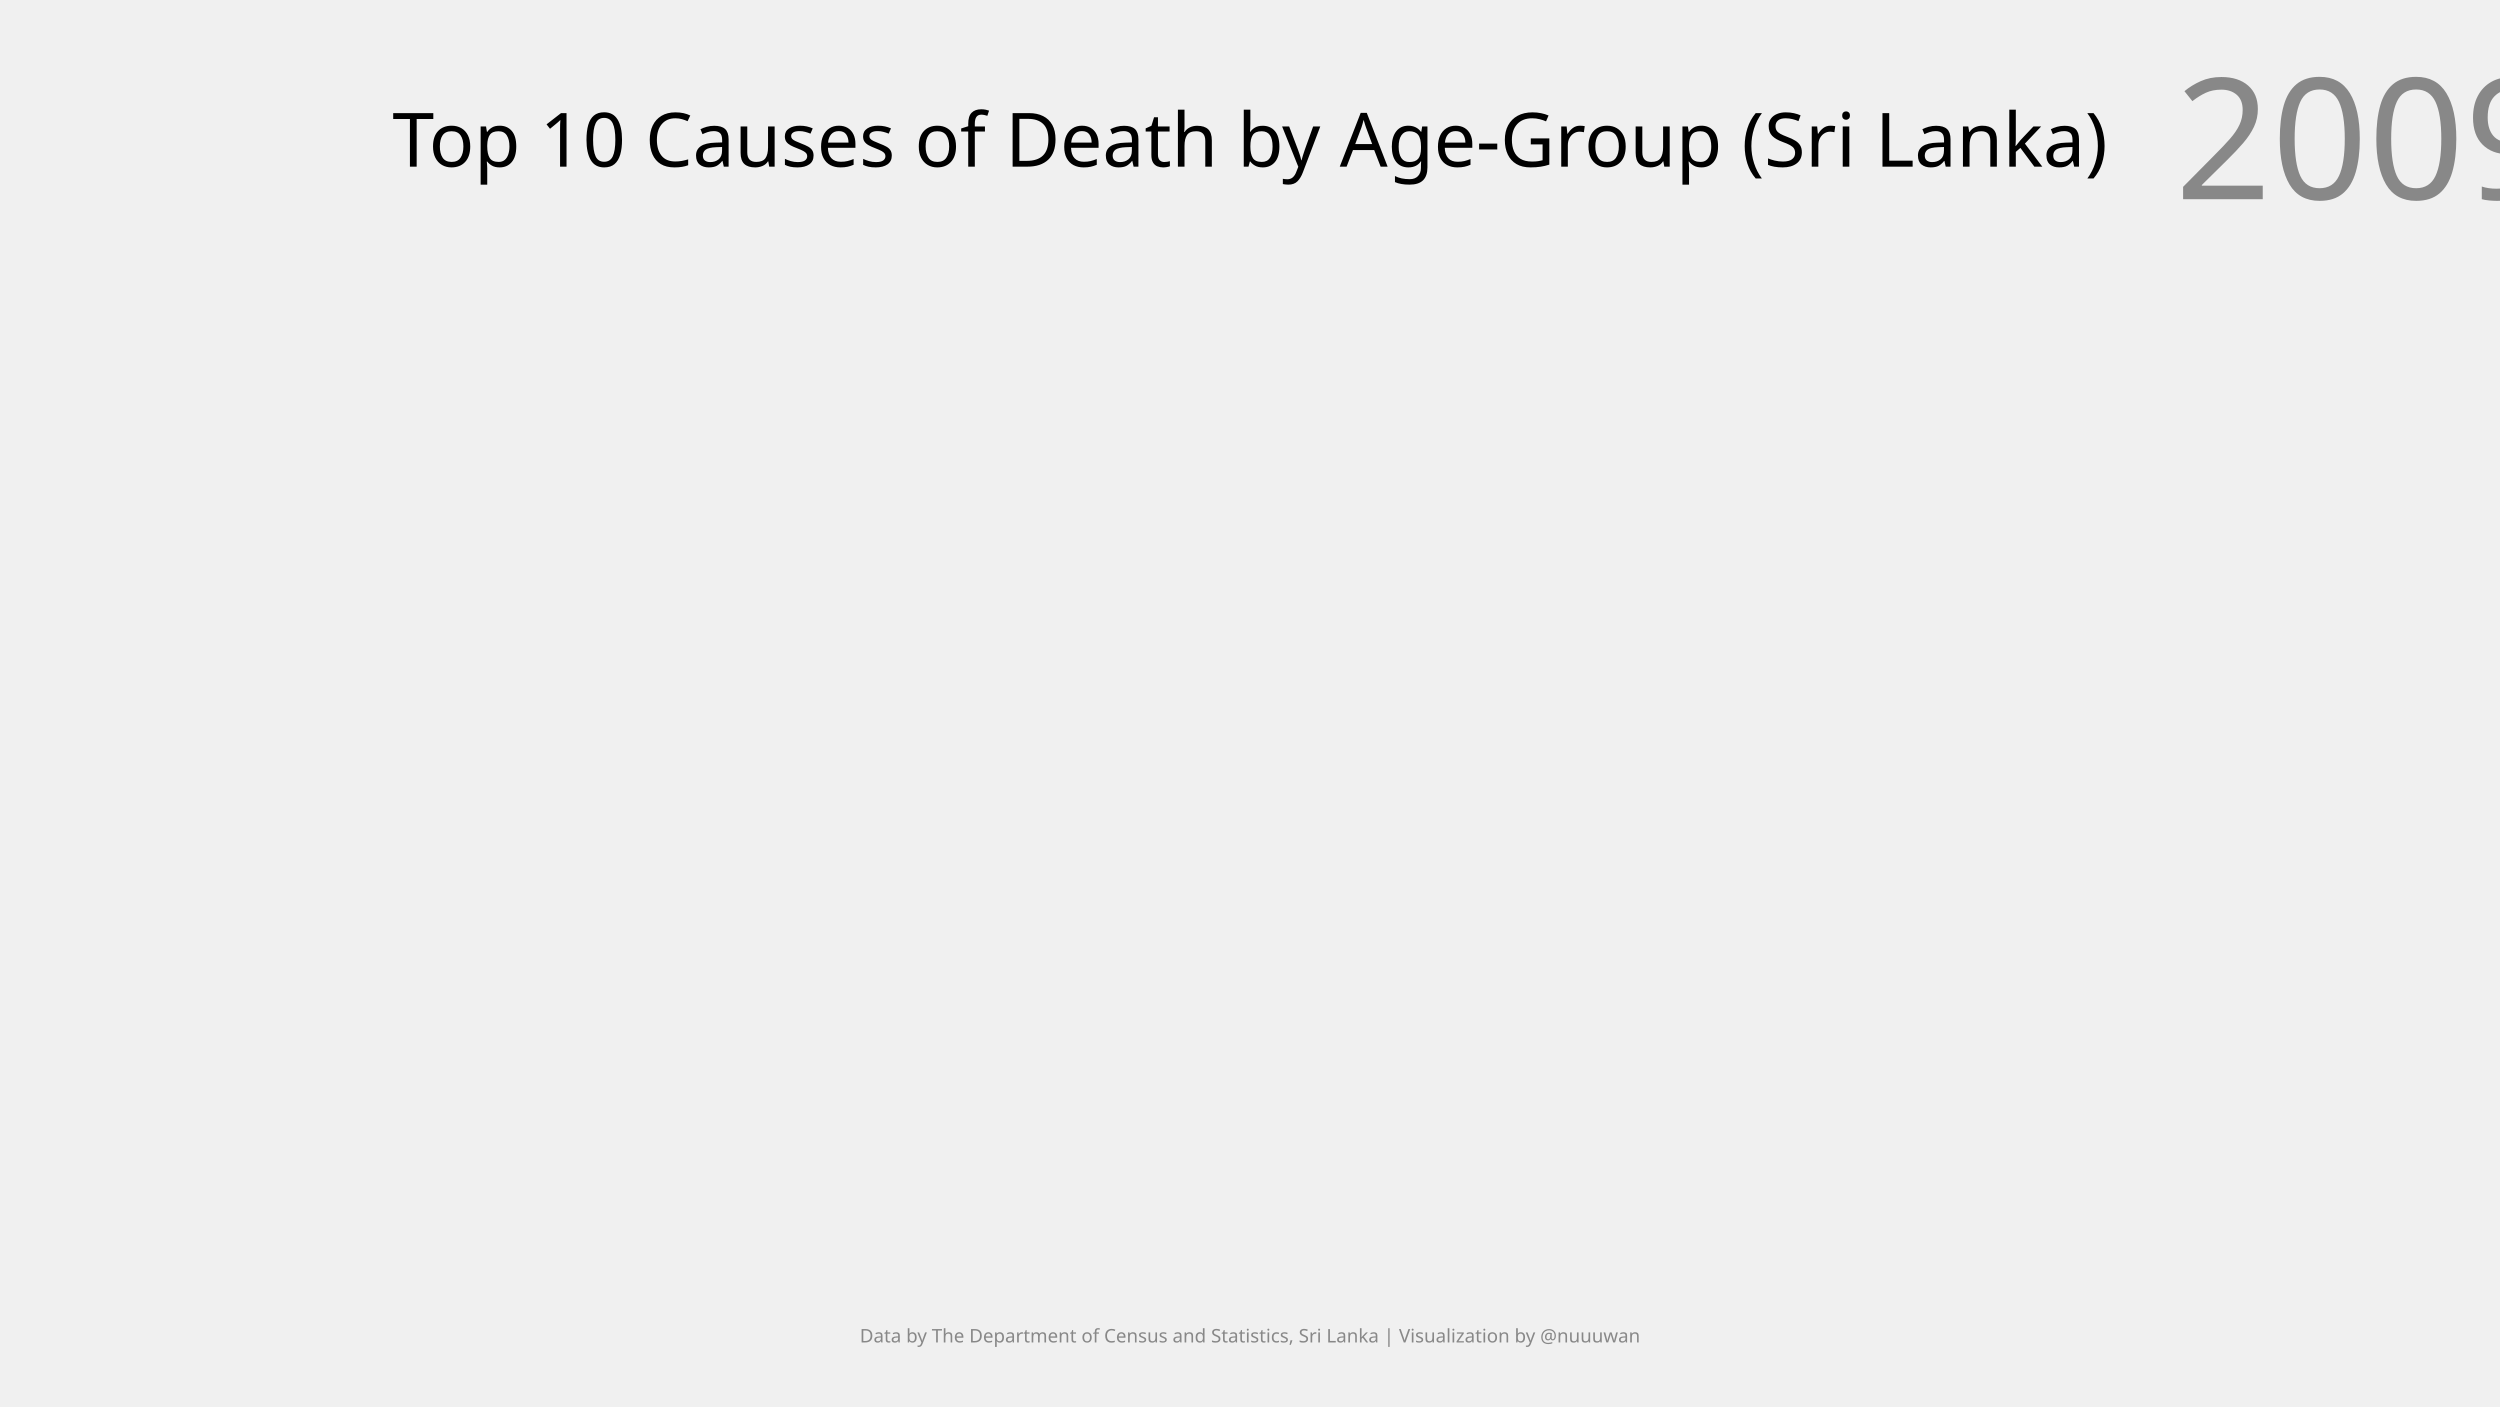
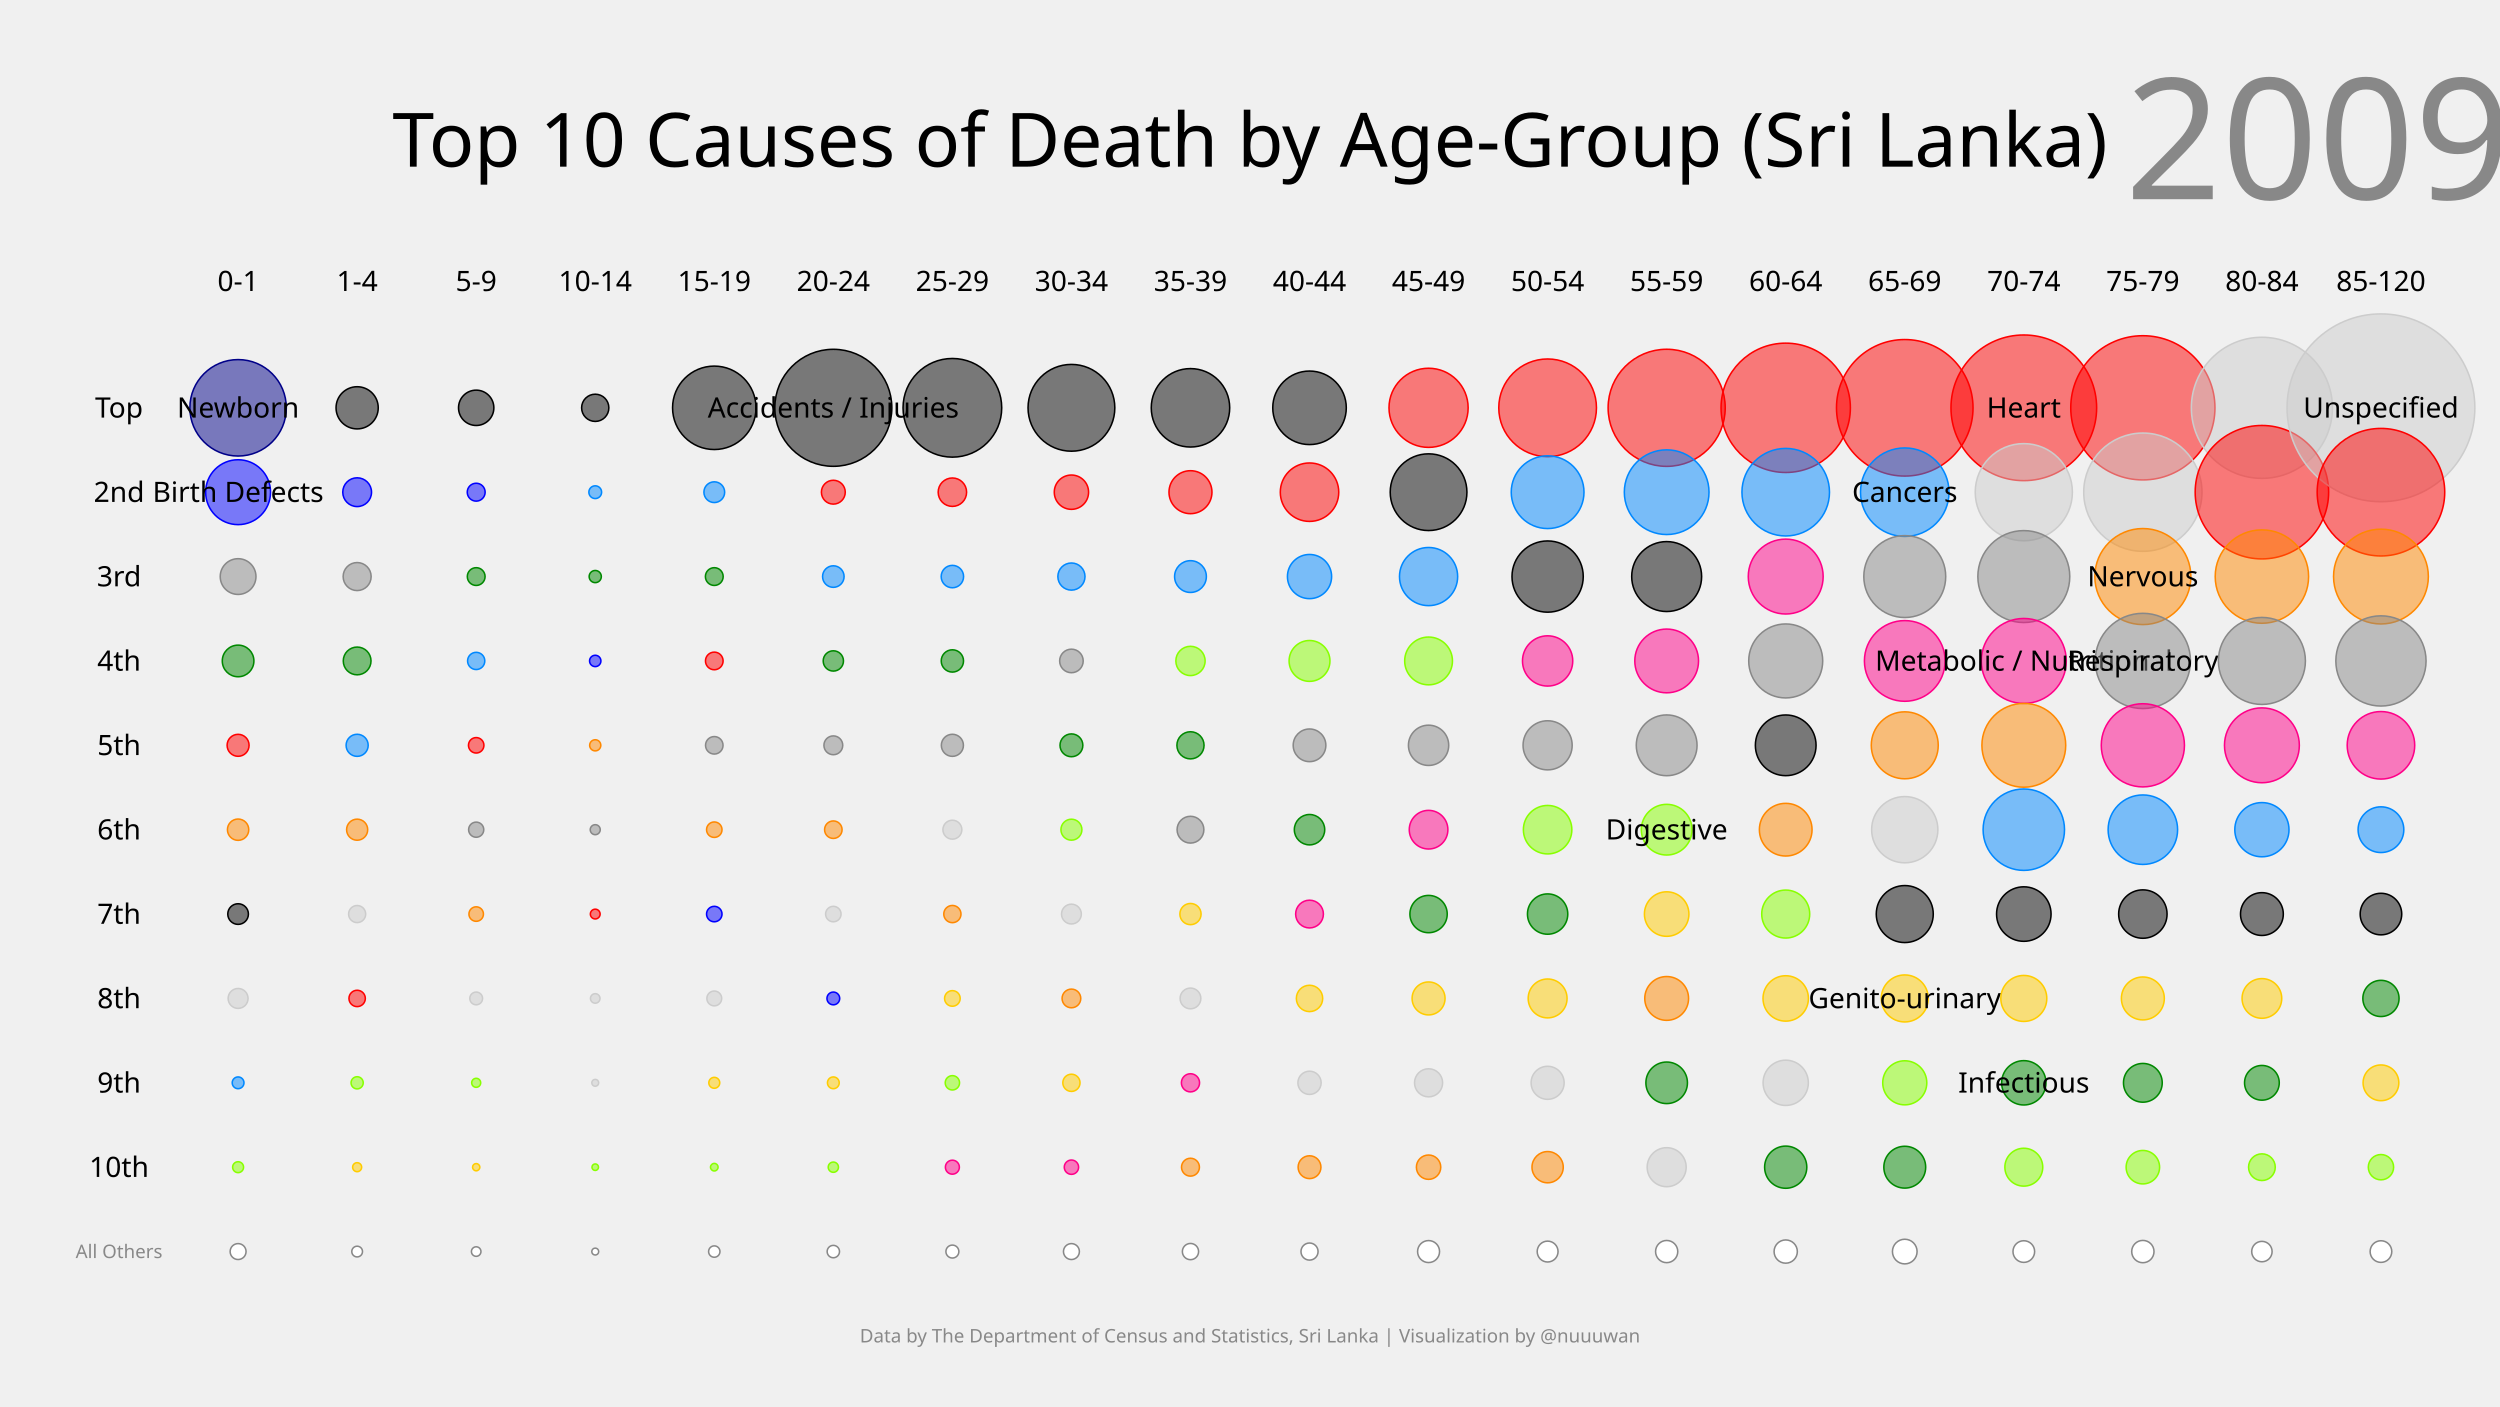
<svg xmlns="http://www.w3.org/2000/svg" width="1600" height="900">
  <g>
    <text x="800.0" y="90" text-anchor="middle" dominant-baseline="middle" font-size="48" font-family="P22 Johnston" fill="black">Top 10 Causes of Death by Age-Group (Sri Lanka)</text>
-     <text x="1392.0" y="90" text-anchor="start" dominant-baseline="middle" font-size="108" font-family="P22 Johnston" fill="#888">2009</text>
+     <text x="1360.0" y="90" text-anchor="start" dominant-baseline="middle" font-size="108" font-family="P22 Johnston" fill="#888">2009</text>
  </g>
-   <g />
+   <g>
+     <g>
+       <text x="152.381" y="180" text-anchor="middle" dominant-baseline="middle" font-size="18.0" font-family="P22 Johnston" fill="black">0-1</text>
+       <text x="76.19" y="261.0" text-anchor="middle" dominant-baseline="middle" font-size="18.0" font-family="P22 Johnston" fill="black">Top</text>
+       <circle cx="152.381" cy="261.0" r="30.864" stroke="#008" fill="#008" fill-opacity="0.5" />
+       <text x="152.381" y="261.0" text-anchor="middle" dominant-baseline="middle" font-size="18.0" font-family="P22 Johnston" fill="black">Newborn</text>
+       <text x="76.19" y="315.0" text-anchor="middle" dominant-baseline="middle" font-size="18.0" font-family="P22 Johnston" fill="black">2nd</text>
+       <circle cx="152.381" cy="315.0" r="20.765" stroke="#00f" fill="#00f" fill-opacity="0.5" />
+       <text x="152.381" y="315.0" text-anchor="middle" dominant-baseline="middle" font-size="18.0" font-family="P22 Johnston" fill="black">Birth Defects</text>
+       <text x="76.19" y="369.0" text-anchor="middle" dominant-baseline="middle" font-size="18.0" font-family="P22 Johnston" fill="black">3rd</text>
+       <circle cx="152.381" cy="369.0" r="11.438" stroke="#888" fill="#888" fill-opacity="0.5" />
+       <text x="76.19" y="423.0" text-anchor="middle" dominant-baseline="middle" font-size="18.0" font-family="P22 Johnston" fill="black">4th</text>
+       <circle cx="152.381" cy="423.0" r="10.12" stroke="#080" fill="#080" fill-opacity="0.5" />
+       <text x="76.19" y="477.0" text-anchor="middle" dominant-baseline="middle" font-size="18.0" font-family="P22 Johnston" fill="black">5th</text>
+       <circle cx="152.381" cy="477.0" r="7.035" stroke="#f00" fill="#f00" fill-opacity="0.5" />
+       <text x="76.19" y="531.0" text-anchor="middle" dominant-baseline="middle" font-size="18.0" font-family="P22 Johnston" fill="black">6th</text>
+       <circle cx="152.381" cy="531.0" r="6.823" stroke="#f80" fill="#f80" fill-opacity="0.5" />
+       <text x="76.19" y="585.0" text-anchor="middle" dominant-baseline="middle" font-size="18.0" font-family="P22 Johnston" fill="black">7th</text>
+       <circle cx="152.381" cy="585.0" r="6.604" stroke="#000" fill="#000" fill-opacity="0.5" />
+       <text x="76.19" y="639.0" text-anchor="middle" dominant-baseline="middle" font-size="18.0" font-family="P22 Johnston" fill="black">8th</text>
+       <circle cx="152.381" cy="639.0" r="6.377" stroke="#ccc" fill="#ccc" fill-opacity="0.5" />
+       <text x="76.19" y="693.0" text-anchor="middle" dominant-baseline="middle" font-size="18.0" font-family="P22 Johnston" fill="black">9th</text>
+       <circle cx="152.381" cy="693.0" r="3.77" stroke="#08f" fill="#08f" fill-opacity="0.5" />
+       <text x="76.19" y="747.0" text-anchor="middle" dominant-baseline="middle" font-size="18.0" font-family="P22 Johnston" fill="black">10th</text>
+       <circle cx="152.381" cy="747.0" r="3.5" stroke="#8f0" fill="#8f0" fill-opacity="0.5" />
+       <circle cx="152.381" cy="801.0" r="5.096" stroke="#888" fill="#fff" />
+       <text x="76.19" y="801.0" text-anchor="middle" dominant-baseline="middle" font-size="12" font-family="P22 Johnston" fill="#888">All Others</text>
+     </g>
+     <g>
+       <text x="228.571" y="180" text-anchor="middle" dominant-baseline="middle" font-size="18.0" font-family="P22 Johnston" fill="black">1-4</text>
+       <circle cx="228.571" cy="261.0" r="13.501" stroke="#000" fill="#000" fill-opacity="0.5" />
+       <circle cx="228.571" cy="315.0" r="9.207" stroke="#00f" fill="#00f" fill-opacity="0.5" />
+       <circle cx="228.571" cy="369.0" r="8.964" stroke="#888" fill="#888" fill-opacity="0.5" />
+       <circle cx="228.571" cy="423.0" r="8.882" stroke="#080" fill="#080" fill-opacity="0.5" />
+       <circle cx="228.571" cy="477.0" r="7.07" stroke="#08f" fill="#08f" fill-opacity="0.5" />
+       <circle cx="228.571" cy="531.0" r="6.751" stroke="#f80" fill="#f80" fill-opacity="0.5" />
+       <circle cx="228.571" cy="585.0" r="5.467" stroke="#ccc" fill="#ccc" fill-opacity="0.5" />
+       <circle cx="228.571" cy="639.0" r="5.238" stroke="#f00" fill="#f00" fill-opacity="0.5" />
+       <circle cx="228.571" cy="693.0" r="3.897" stroke="#8f0" fill="#8f0" fill-opacity="0.5" />
+       <circle cx="228.571" cy="747.0" r="2.886" stroke="#fc0" fill="#fc0" fill-opacity="0.5" />
+       <circle cx="228.571" cy="801.0" r="3.429" stroke="#888" fill="#fff" />
+     </g>
+     <g>
+       <text x="304.762" y="180" text-anchor="middle" dominant-baseline="middle" font-size="18.0" font-family="P22 Johnston" fill="black">5-9</text>
+       <circle cx="304.762" cy="261.0" r="11.309" stroke="#000" fill="#000" fill-opacity="0.5" />
+       <circle cx="304.762" cy="315.0" r="5.73" stroke="#00f" fill="#00f" fill-opacity="0.5" />
+       <circle cx="304.762" cy="369.0" r="5.687" stroke="#080" fill="#080" fill-opacity="0.5" />
+       <circle cx="304.762" cy="423.0" r="5.512" stroke="#08f" fill="#08f" fill-opacity="0.5" />
+       <circle cx="304.762" cy="477.0" r="4.95" stroke="#f00" fill="#f00" fill-opacity="0.5" />
+       <circle cx="304.762" cy="531.0" r="4.85" stroke="#888" fill="#888" fill-opacity="0.5" />
+       <circle cx="304.762" cy="585.0" r="4.643" stroke="#f80" fill="#f80" fill-opacity="0.5" />
+       <circle cx="304.762" cy="639.0" r="4.082" stroke="#ccc" fill="#ccc" fill-opacity="0.5" />
+       <circle cx="304.762" cy="693.0" r="2.886" stroke="#8f0" fill="#8f0" fill-opacity="0.5" />
+       <circle cx="304.762" cy="747.0" r="2.322" stroke="#fc0" fill="#fc0" fill-opacity="0.5" />
+       <circle cx="304.762" cy="801.0" r="3.051" stroke="#888" fill="#fff" />
+     </g>
+     <g>
+       <text x="380.952" y="180" text-anchor="middle" dominant-baseline="middle" font-size="18.0" font-family="P22 Johnston" fill="black">10-14</text>
+       <circle cx="380.952" cy="261.0" r="8.715" stroke="#000" fill="#000" fill-opacity="0.5" />
+       <circle cx="380.952" cy="315.0" r="4.082" stroke="#08f" fill="#08f" fill-opacity="0.5" />
+       <circle cx="380.952" cy="369.0" r="3.897" stroke="#080" fill="#080" fill-opacity="0.5" />
+       <circle cx="380.952" cy="423.0" r="3.637" stroke="#00f" fill="#00f" fill-opacity="0.5" />
+       <circle cx="380.952" cy="477.0" r="3.569" stroke="#f80" fill="#f80" fill-opacity="0.5" />
+       <circle cx="380.952" cy="531.0" r="3.208" stroke="#888" fill="#888" fill-opacity="0.5" />
+       <circle cx="380.952" cy="585.0" r="3.13" stroke="#f00" fill="#f00" fill-opacity="0.5" />
+       <circle cx="380.952" cy="639.0" r="3.051" stroke="#ccc" fill="#ccc" fill-opacity="0.5" />
+       <circle cx="380.952" cy="693.0" r="2.214" stroke="#cccccc" fill="#cccccc" fill-opacity="0.5" />
+       <circle cx="380.952" cy="747.0" r="2.1" stroke="#8f0" fill="#8f0" fill-opacity="0.5" />
+       <circle cx="380.952" cy="801.0" r="2.214" stroke="#888" fill="#fff" />
+     </g>
+     <g>
+       <text x="457.143" y="180" text-anchor="middle" dominant-baseline="middle" font-size="18.0" font-family="P22 Johnston" fill="black">15-19</text>
+       <circle cx="457.143" cy="261.0" r="26.701" stroke="#000" fill="#000" fill-opacity="0.5" />
+       <circle cx="457.143" cy="315.0" r="6.641" stroke="#08f" fill="#08f" fill-opacity="0.5" />
+       <circle cx="457.143" cy="369.0" r="5.687" stroke="#080" fill="#080" fill-opacity="0.5" />
+       <circle cx="457.143" cy="423.0" r="5.644" stroke="#f00" fill="#f00" fill-opacity="0.5" />
+       <circle cx="457.143" cy="477.0" r="5.6" stroke="#888" fill="#888" fill-opacity="0.5" />
+       <circle cx="457.143" cy="531.0" r="4.95" stroke="#f80" fill="#f80" fill-opacity="0.5" />
+       <circle cx="457.143" cy="585.0" r="4.95" stroke="#00f" fill="#00f" fill-opacity="0.5" />
+       <circle cx="457.143" cy="639.0" r="4.748" stroke="#ccc" fill="#ccc" fill-opacity="0.5" />
+       <circle cx="457.143" cy="693.0" r="3.5" stroke="#fc0" fill="#fc0" fill-opacity="0.5" />
+       <circle cx="457.143" cy="747.0" r="2.425" stroke="#8f0" fill="#8f0" fill-opacity="0.5" />
+       <circle cx="457.143" cy="801.0" r="3.637" stroke="#888" fill="#fff" />
+     </g>
+     <g>
+       <text x="533.333" y="180" text-anchor="middle" dominant-baseline="middle" font-size="18.0" font-family="P22 Johnston" fill="black">20-24</text>
+       <circle cx="533.333" cy="261.0" r="37.448" stroke="#000" fill="#000" fill-opacity="0.5" />
+       <text x="533.333" y="261.0" text-anchor="middle" dominant-baseline="middle" font-size="18.0" font-family="P22 Johnston" fill="black">Accidents / Injuries</text>
+       <circle cx="533.333" cy="315.0" r="7.636" stroke="#f00" fill="#f00" fill-opacity="0.5" />
+       <circle cx="533.333" cy="369.0" r="6.894" stroke="#08f" fill="#08f" fill-opacity="0.5" />
+       <circle cx="533.333" cy="423.0" r="6.492" stroke="#080" fill="#080" fill-opacity="0.5" />
+       <circle cx="533.333" cy="477.0" r="6.022" stroke="#888" fill="#888" fill-opacity="0.5" />
+       <circle cx="533.333" cy="531.0" r="5.6" stroke="#f80" fill="#f80" fill-opacity="0.5" />
+       <circle cx="533.333" cy="585.0" r="4.95" stroke="#ccc" fill="#ccc" fill-opacity="0.5" />
+       <circle cx="533.333" cy="639.0" r="4.082" stroke="#00f" fill="#00f" fill-opacity="0.5" />
+       <circle cx="533.333" cy="693.0" r="3.77" stroke="#fc0" fill="#fc0" fill-opacity="0.5" />
+       <circle cx="533.333" cy="747.0" r="3.283" stroke="#8f0" fill="#8f0" fill-opacity="0.5" />
+       <circle cx="533.333" cy="801.0" r="3.96" stroke="#888" fill="#fff" />
+     </g>
+     <g>
+       <text x="609.524" y="180" text-anchor="middle" dominant-baseline="middle" font-size="18.0" font-family="P22 Johnston" fill="black">25-29</text>
+       <circle cx="609.524" cy="261.0" r="31.578" stroke="#000" fill="#000" fill-opacity="0.5" />
+       <circle cx="609.524" cy="315.0" r="9.1" stroke="#f00" fill="#f00" fill-opacity="0.5" />
+       <circle cx="609.524" cy="369.0" r="7.173" stroke="#08f" fill="#08f" fill-opacity="0.5" />
+       <circle cx="609.524" cy="423.0" r="7.139" stroke="#080" fill="#080" fill-opacity="0.5" />
+       <circle cx="609.524" cy="477.0" r="7.07" stroke="#888" fill="#888" fill-opacity="0.5" />
+       <circle cx="609.524" cy="531.0" r="6.062" stroke="#ccc" fill="#ccc" fill-opacity="0.5" />
+       <circle cx="609.524" cy="585.0" r="5.512" stroke="#f80" fill="#f80" fill-opacity="0.5" />
+       <circle cx="609.524" cy="639.0" r="4.999" stroke="#fc0" fill="#fc0" fill-opacity="0.5" />
+       <circle cx="609.524" cy="693.0" r="4.59" stroke="#8f0" fill="#8f0" fill-opacity="0.5" />
+       <circle cx="609.524" cy="747.0" r="4.482" stroke="#f08" fill="#f08" fill-opacity="0.5" />
+       <circle cx="609.524" cy="801.0" r="4.141" stroke="#888" fill="#fff" />
+     </g>
+     <g>
+       <text x="685.714" y="180" text-anchor="middle" dominant-baseline="middle" font-size="18.0" font-family="P22 Johnston" fill="black">30-34</text>
+       <circle cx="685.714" cy="261.0" r="27.772" stroke="#000" fill="#000" fill-opacity="0.5" />
+       <circle cx="685.714" cy="315.0" r="10.979" stroke="#f00" fill="#f00" fill-opacity="0.5" />
+       <circle cx="685.714" cy="369.0" r="8.687" stroke="#08f" fill="#08f" fill-opacity="0.5" />
+       <circle cx="685.714" cy="423.0" r="7.539" stroke="#888" fill="#888" fill-opacity="0.5" />
+       <circle cx="685.714" cy="477.0" r="7.308" stroke="#080" fill="#080" fill-opacity="0.5" />
+       <circle cx="685.714" cy="531.0" r="6.714" stroke="#8f0" fill="#8f0" fill-opacity="0.5" />
+       <circle cx="685.714" cy="585.0" r="6.339" stroke="#ccc" fill="#ccc" fill-opacity="0.5" />
+       <circle cx="685.714" cy="639.0" r="5.981" stroke="#f80" fill="#f80" fill-opacity="0.5" />
+       <circle cx="685.714" cy="693.0" r="5.512" stroke="#fc0" fill="#fc0" fill-opacity="0.5" />
+       <circle cx="685.714" cy="747.0" r="4.59" stroke="#f08" fill="#f08" fill-opacity="0.5" />
+       <circle cx="685.714" cy="801.0" r="5.096" stroke="#888" fill="#fff" />
+     </g>
+     <g>
+       <text x="761.905" y="180" text-anchor="middle" dominant-baseline="middle" font-size="18.0" font-family="P22 Johnston" fill="black">35-39</text>
+       <circle cx="761.905" cy="261.0" r="25.103" stroke="#000" fill="#000" fill-opacity="0.5" />
+       <circle cx="761.905" cy="315.0" r="13.753" stroke="#f00" fill="#f00" fill-opacity="0.5" />
+       <circle cx="761.905" cy="369.0" r="10.168" stroke="#08f" fill="#08f" fill-opacity="0.5" />
+       <circle cx="761.905" cy="423.0" r="9.365" stroke="#8f0" fill="#8f0" fill-opacity="0.5" />
+       <circle cx="761.905" cy="477.0" r="8.687" stroke="#080" fill="#080" fill-opacity="0.5" />
+       <circle cx="761.905" cy="531.0" r="8.573" stroke="#888" fill="#888" fill-opacity="0.5" />
+       <circle cx="761.905" cy="585.0" r="6.787" stroke="#fc0" fill="#fc0" fill-opacity="0.5" />
+       <circle cx="761.905" cy="639.0" r="6.641" stroke="#ccc" fill="#ccc" fill-opacity="0.5" />
+       <circle cx="761.905" cy="693.0" r="5.815" stroke="#f08" fill="#f08" fill-opacity="0.5" />
+       <circle cx="761.905" cy="747.0" r="5.73" stroke="#f80" fill="#f80" fill-opacity="0.5" />
+       <circle cx="761.905" cy="801.0" r="5.191" stroke="#888" fill="#fff" />
+     </g>
+     <g>
+       <text x="838.095" y="180" text-anchor="middle" dominant-baseline="middle" font-size="18.0" font-family="P22 Johnston" fill="black">40-44</text>
+       <circle cx="838.095" cy="261.0" r="23.531" stroke="#000" fill="#000" fill-opacity="0.5" />
+       <circle cx="838.095" cy="315.0" r="18.705" stroke="#f00" fill="#f00" fill-opacity="0.5" />
+       <circle cx="838.095" cy="369.0" r="14.139" stroke="#08f" fill="#08f" fill-opacity="0.5" />
+       <circle cx="838.095" cy="423.0" r="13.077" stroke="#8f0" fill="#8f0" fill-opacity="0.5" />
+       <circle cx="838.095" cy="477.0" r="10.453" stroke="#888" fill="#888" fill-opacity="0.5" />
+       <circle cx="838.095" cy="531.0" r="9.725" stroke="#080" fill="#080" fill-opacity="0.5" />
+       <circle cx="838.095" cy="585.0" r="8.882" stroke="#f08" fill="#f08" fill-opacity="0.5" />
+       <circle cx="838.095" cy="639.0" r="8.429" stroke="#fc0" fill="#fc0" fill-opacity="0.5" />
+       <circle cx="838.095" cy="693.0" r="7.441" stroke="#ccc" fill="#ccc" fill-opacity="0.5" />
+       <circle cx="838.095" cy="747.0" r="7.308" stroke="#f80" fill="#f80" fill-opacity="0.5" />
+       <circle cx="838.095" cy="801.0" r="5.467" stroke="#888" fill="#fff" />
+     </g>
+     <g>
+       <text x="914.286" y="180" text-anchor="middle" dominant-baseline="middle" font-size="18.0" font-family="P22 Johnston" fill="black">45-49</text>
+       <circle cx="914.286" cy="261.0" r="25.326" stroke="#f00" fill="#f00" fill-opacity="0.5" />
+       <circle cx="914.286" cy="315.0" r="24.55" stroke="#000" fill="#000" fill-opacity="0.5" />
+       <circle cx="914.286" cy="369.0" r="18.613" stroke="#08f" fill="#08f" fill-opacity="0.5" />
+       <circle cx="914.286" cy="423.0" r="15.288" stroke="#8f0" fill="#8f0" fill-opacity="0.5" />
+       <circle cx="914.286" cy="477.0" r="12.888" stroke="#888" fill="#888" fill-opacity="0.5" />
+       <circle cx="914.286" cy="531.0" r="12.364" stroke="#f08" fill="#f08" fill-opacity="0.5" />
+       <circle cx="914.286" cy="585.0" r="11.941" stroke="#080" fill="#080" fill-opacity="0.5" />
+       <circle cx="914.286" cy="639.0" r="10.547" stroke="#fc0" fill="#fc0" fill-opacity="0.5" />
+       <circle cx="914.286" cy="693.0" r="8.992" stroke="#ccc" fill="#ccc" fill-opacity="0.5" />
+       <circle cx="914.286" cy="747.0" r="7.795" stroke="#f80" fill="#f80" fill-opacity="0.5" />
+       <circle cx="914.286" cy="801.0" r="7.035" stroke="#888" fill="#fff" />
+     </g>
+     <g>
+       <text x="990.476" y="180" text-anchor="middle" dominant-baseline="middle" font-size="18.0" font-family="P22 Johnston" fill="black">50-54</text>
+       <circle cx="990.476" cy="261.0" r="31.258" stroke="#f00" fill="#f00" fill-opacity="0.5" />
+       <circle cx="990.476" cy="315.0" r="23.28" stroke="#08f" fill="#08f" fill-opacity="0.5" />
+       <circle cx="990.476" cy="369.0" r="22.801" stroke="#000" fill="#000" fill-opacity="0.5" />
+       <circle cx="990.476" cy="423.0" r="16.085" stroke="#f08" fill="#f08" fill-opacity="0.5" />
+       <circle cx="990.476" cy="477.0" r="15.715" stroke="#888" fill="#888" fill-opacity="0.5" />
+       <circle cx="990.476" cy="531.0" r="15.511" stroke="#8f0" fill="#8f0" fill-opacity="0.5" />
+       <circle cx="990.476" cy="585.0" r="12.907" stroke="#080" fill="#080" fill-opacity="0.5" />
+       <circle cx="990.476" cy="639.0" r="12.443" stroke="#fc0" fill="#fc0" fill-opacity="0.5" />
+       <circle cx="990.476" cy="693.0" r="10.57" stroke="#ccc" fill="#ccc" fill-opacity="0.5" />
+       <circle cx="990.476" cy="747.0" r="9.998" stroke="#f80" fill="#f80" fill-opacity="0.5" />
+       <circle cx="990.476" cy="801.0" r="6.678" stroke="#888" fill="#fff" />
+     </g>
+     <g>
+       <text x="1066.667" y="180" text-anchor="middle" dominant-baseline="middle" font-size="18.0" font-family="P22 Johnston" fill="black">55-59</text>
+       <circle cx="1066.667" cy="261.0" r="37.475" stroke="#f00" fill="#f00" fill-opacity="0.5" />
+       <circle cx="1066.667" cy="315.0" r="27.102" stroke="#08f" fill="#08f" fill-opacity="0.5" />
+       <circle cx="1066.667" cy="369.0" r="22.378" stroke="#000" fill="#000" fill-opacity="0.5" />
+       <circle cx="1066.667" cy="423.0" r="20.396" stroke="#f08" fill="#f08" fill-opacity="0.5" />
+       <circle cx="1066.667" cy="477.0" r="19.449" stroke="#888" fill="#888" fill-opacity="0.5" />
+       <circle cx="1066.667" cy="531.0" r="16.221" stroke="#8f0" fill="#8f0" fill-opacity="0.5" />
+       <text x="1066.667" y="531.0" text-anchor="middle" dominant-baseline="middle" font-size="18.0" font-family="P22 Johnston" fill="black">Digestive</text>
+       <circle cx="1066.667" cy="585.0" r="14.243" stroke="#fc0" fill="#fc0" fill-opacity="0.5" />
+       <circle cx="1066.667" cy="639.0" r="14.017" stroke="#f80" fill="#f80" fill-opacity="0.5" />
+       <circle cx="1066.667" cy="693.0" r="13.3" stroke="#080" fill="#080" fill-opacity="0.5" />
+       <circle cx="1066.667" cy="747.0" r="12.483" stroke="#ccc" fill="#ccc" fill-opacity="0.5" />
+       <circle cx="1066.667" cy="801.0" r="7.104" stroke="#888" fill="#fff" />
+     </g>
+     <g>
+       <text x="1142.857" y="180" text-anchor="middle" dominant-baseline="middle" font-size="18.0" font-family="P22 Johnston" fill="black">60-64</text>
+       <circle cx="1142.857" cy="261.0" r="41.389" stroke="#f00" fill="#f00" fill-opacity="0.5" />
+       <circle cx="1142.857" cy="315.0" r="28.017" stroke="#08f" fill="#08f" fill-opacity="0.5" />
+       <circle cx="1142.857" cy="369.0" r="23.964" stroke="#f08" fill="#f08" fill-opacity="0.5" />
+       <circle cx="1142.857" cy="423.0" r="23.676" stroke="#888" fill="#888" fill-opacity="0.5" />
+       <circle cx="1142.857" cy="477.0" r="19.424" stroke="#000" fill="#000" fill-opacity="0.5" />
+       <circle cx="1142.857" cy="531.0" r="16.858" stroke="#f80" fill="#f80" fill-opacity="0.5" />
+       <circle cx="1142.857" cy="585.0" r="15.352" stroke="#8f0" fill="#8f0" fill-opacity="0.5" />
+       <circle cx="1142.857" cy="639.0" r="14.532" stroke="#fc0" fill="#fc0" fill-opacity="0.5" />
+       <circle cx="1142.857" cy="693.0" r="14.482" stroke="#ccc" fill="#ccc" fill-opacity="0.5" />
+       <circle cx="1142.857" cy="747.0" r="13.501" stroke="#080" fill="#080" fill-opacity="0.5" />
+       <circle cx="1142.857" cy="801.0" r="7.441" stroke="#888" fill="#fff" />
+     </g>
+     <g>
+       <text x="1219.048" y="180" text-anchor="middle" dominant-baseline="middle" font-size="18.0" font-family="P22 Johnston" fill="black">65-69</text>
+       <circle cx="1219.048" cy="261.0" r="43.693" stroke="#f00" fill="#f00" fill-opacity="0.5" />
+       <circle cx="1219.048" cy="315.0" r="28.322" stroke="#08f" fill="#08f" fill-opacity="0.5" />
+       <text x="1219.048" y="315.0" text-anchor="middle" dominant-baseline="middle" font-size="18.0" font-family="P22 Johnston" fill="black">Cancers</text>
+       <circle cx="1219.048" cy="369.0" r="26.21" stroke="#888" fill="#888" fill-opacity="0.5" />
+       <circle cx="1219.048" cy="423.0" r="25.824" stroke="#f08" fill="#f08" fill-opacity="0.5" />
+       <circle cx="1219.048" cy="477.0" r="21.427" stroke="#f80" fill="#f80" fill-opacity="0.5" />
+       <circle cx="1219.048" cy="531.0" r="21.197" stroke="#ccc" fill="#ccc" fill-opacity="0.5" />
+       <circle cx="1219.048" cy="585.0" r="18.24" stroke="#000" fill="#000" fill-opacity="0.5" />
+       <circle cx="1219.048" cy="639.0" r="15.046" stroke="#fc0" fill="#fc0" fill-opacity="0.5" />
+       <text x="1219.048" y="639.0" text-anchor="middle" dominant-baseline="middle" font-size="18.0" font-family="P22 Johnston" fill="black">Genito-urinary</text>
+       <circle cx="1219.048" cy="693.0" r="14.105" stroke="#8f0" fill="#8f0" fill-opacity="0.5" />
+       <circle cx="1219.048" cy="747.0" r="13.392" stroke="#080" fill="#080" fill-opacity="0.5" />
+       <circle cx="1219.048" cy="801.0" r="7.889" stroke="#888" fill="#fff" />
+     </g>
+     <g>
+       <text x="1295.238" y="180" text-anchor="middle" dominant-baseline="middle" font-size="18.0" font-family="P22 Johnston" fill="black">70-74</text>
+       <circle cx="1295.238" cy="261.0" r="46.612" stroke="#f00" fill="#f00" fill-opacity="0.5" />
+       <text x="1295.238" y="261.0" text-anchor="middle" dominant-baseline="middle" font-size="18.0" font-family="P22 Johnston" fill="black">Heart</text>
+       <circle cx="1295.238" cy="315.0" r="31.093" stroke="#ccc" fill="#ccc" fill-opacity="0.5" />
+       <circle cx="1295.238" cy="369.0" r="29.417" stroke="#888" fill="#888" fill-opacity="0.5" />
+       <circle cx="1295.238" cy="423.0" r="27.183" stroke="#f08" fill="#f08" fill-opacity="0.5" />
+       <text x="1295.238" y="423.0" text-anchor="middle" dominant-baseline="middle" font-size="18.0" font-family="P22 Johnston" fill="black">Metabolic / Nutritional</text>
+       <circle cx="1295.238" cy="477.0" r="26.82" stroke="#f80" fill="#f80" fill-opacity="0.5" />
+       <circle cx="1295.238" cy="531.0" r="26.051" stroke="#08f" fill="#08f" fill-opacity="0.5" />
+       <circle cx="1295.238" cy="585.0" r="17.444" stroke="#000" fill="#000" fill-opacity="0.5" />
+       <circle cx="1295.238" cy="639.0" r="14.717" stroke="#fc0" fill="#fc0" fill-opacity="0.5" />
+       <circle cx="1295.238" cy="693.0" r="14.191" stroke="#080" fill="#080" fill-opacity="0.5" />
+       <text x="1295.238" y="693.0" text-anchor="middle" dominant-baseline="middle" font-size="18.0" font-family="P22 Johnston" fill="black">Infectious</text>
+       <circle cx="1295.238" cy="747.0" r="12.124" stroke="#8f0" fill="#8f0" fill-opacity="0.5" />
+       <circle cx="1295.238" cy="801.0" r="6.93" stroke="#888" fill="#fff" />
+     </g>
+     <g>
+       <text x="1371.429" y="180" text-anchor="middle" dominant-baseline="middle" font-size="18.0" font-family="P22 Johnston" fill="black">75-79</text>
+       <circle cx="1371.429" cy="261.0" r="46.147" stroke="#f00" fill="#f00" fill-opacity="0.5" />
+       <circle cx="1371.429" cy="315.0" r="37.845" stroke="#ccc" fill="#ccc" fill-opacity="0.5" />
+       <circle cx="1371.429" cy="369.0" r="30.736" stroke="#f80" fill="#f80" fill-opacity="0.5" />
+       <text x="1371.429" y="369.0" text-anchor="middle" dominant-baseline="middle" font-size="18.0" font-family="P22 Johnston" fill="black">Nervous</text>
+       <circle cx="1371.429" cy="423.0" r="30.472" stroke="#888" fill="#888" fill-opacity="0.5" />
+       <text x="1371.429" y="423.0" text-anchor="middle" dominant-baseline="middle" font-size="18.0" font-family="P22 Johnston" fill="black">Respiratory</text>
+       <circle cx="1371.429" cy="477.0" r="26.618" stroke="#f08" fill="#f08" fill-opacity="0.5" />
+       <circle cx="1371.429" cy="531.0" r="22.235" stroke="#08f" fill="#08f" fill-opacity="0.5" />
+       <circle cx="1371.429" cy="585.0" r="15.495" stroke="#000" fill="#000" fill-opacity="0.5" />
+       <circle cx="1371.429" cy="639.0" r="13.735" stroke="#fc0" fill="#fc0" fill-opacity="0.5" />
+       <circle cx="1371.429" cy="693.0" r="12.404" stroke="#080" fill="#080" fill-opacity="0.5" />
+       <circle cx="1371.429" cy="747.0" r="10.708" stroke="#8f0" fill="#8f0" fill-opacity="0.5" />
+       <circle cx="1371.429" cy="801.0" r="7.139" stroke="#888" fill="#fff" />
+     </g>
+     <g>
+       <text x="1447.619" y="180" text-anchor="middle" dominant-baseline="middle" font-size="18.0" font-family="P22 Johnston" fill="black">80-84</text>
+       <circle cx="1447.619" cy="261.0" r="45.149" stroke="#ccc" fill="#ccc" fill-opacity="0.5" />
+       <circle cx="1447.619" cy="315.0" r="42.706" stroke="#f00" fill="#f00" fill-opacity="0.5" />
+       <circle cx="1447.619" cy="369.0" r="29.888" stroke="#f80" fill="#f80" fill-opacity="0.5" />
+       <circle cx="1447.619" cy="423.0" r="27.842" stroke="#888" fill="#888" fill-opacity="0.5" />
+       <circle cx="1447.619" cy="477.0" r="23.954" stroke="#f08" fill="#f08" fill-opacity="0.5" />
+       <circle cx="1447.619" cy="531.0" r="17.345" stroke="#08f" fill="#08f" fill-opacity="0.5" />
+       <circle cx="1447.619" cy="585.0" r="13.699" stroke="#000" fill="#000" fill-opacity="0.5" />
+       <circle cx="1447.619" cy="639.0" r="12.697" stroke="#fc0" fill="#fc0" fill-opacity="0.5" />
+       <circle cx="1447.619" cy="693.0" r="11.112" stroke="#080" fill="#080" fill-opacity="0.5" />
+       <circle cx="1447.619" cy="747.0" r="8.545" stroke="#8f0" fill="#8f0" fill-opacity="0.5" />
+       <circle cx="1447.619" cy="801.0" r="6.529" stroke="#888" fill="#fff" />
+     </g>
+     <g>
+       <text x="1523.81" y="180" text-anchor="middle" dominant-baseline="middle" font-size="18.0" font-family="P22 Johnston" fill="black">85-120</text>
+       <circle cx="1523.81" cy="261.0" r="60.102" stroke="#ccc" fill="#ccc" fill-opacity="0.5" />
+       <text x="1523.81" y="261.0" text-anchor="middle" dominant-baseline="middle" font-size="18.0" font-family="P22 Johnston" fill="black">Unspecified</text>
+       <circle cx="1523.81" cy="315.0" r="40.817" stroke="#f00" fill="#f00" fill-opacity="0.5" />
+       <circle cx="1523.81" cy="369.0" r="30.335" stroke="#f80" fill="#f80" fill-opacity="0.5" />
+       <circle cx="1523.81" cy="423.0" r="28.87" stroke="#888" fill="#888" fill-opacity="0.5" />
+       <circle cx="1523.81" cy="477.0" r="21.609" stroke="#f08" fill="#f08" fill-opacity="0.5" />
+       <circle cx="1523.81" cy="531.0" r="14.633" stroke="#08f" fill="#08f" fill-opacity="0.5" />
+       <circle cx="1523.81" cy="585.0" r="13.3" stroke="#000" fill="#000" fill-opacity="0.5" />
+       <circle cx="1523.81" cy="639.0" r="11.587" stroke="#080" fill="#080" fill-opacity="0.5" />
+       <circle cx="1523.81" cy="693.0" r="11.438" stroke="#fc0" fill="#fc0" fill-opacity="0.5" />
+       <circle cx="1523.81" cy="747.0" r="8.103" stroke="#8f0" fill="#8f0" fill-opacity="0.5" />
+       <circle cx="1523.81" cy="801.0" r="6.93" stroke="#888" fill="#fff" />
+     </g>
+   </g>
  <g>
    <text x="800.0" y="855.0" text-anchor="middle" dominant-baseline="middle" font-size="12" font-family="P22 Johnston" fill="#888">Data by The Department of Census and Statistics, Sri Lanka | Visualization by @nuuuwan</text>
  </g>
</svg>
